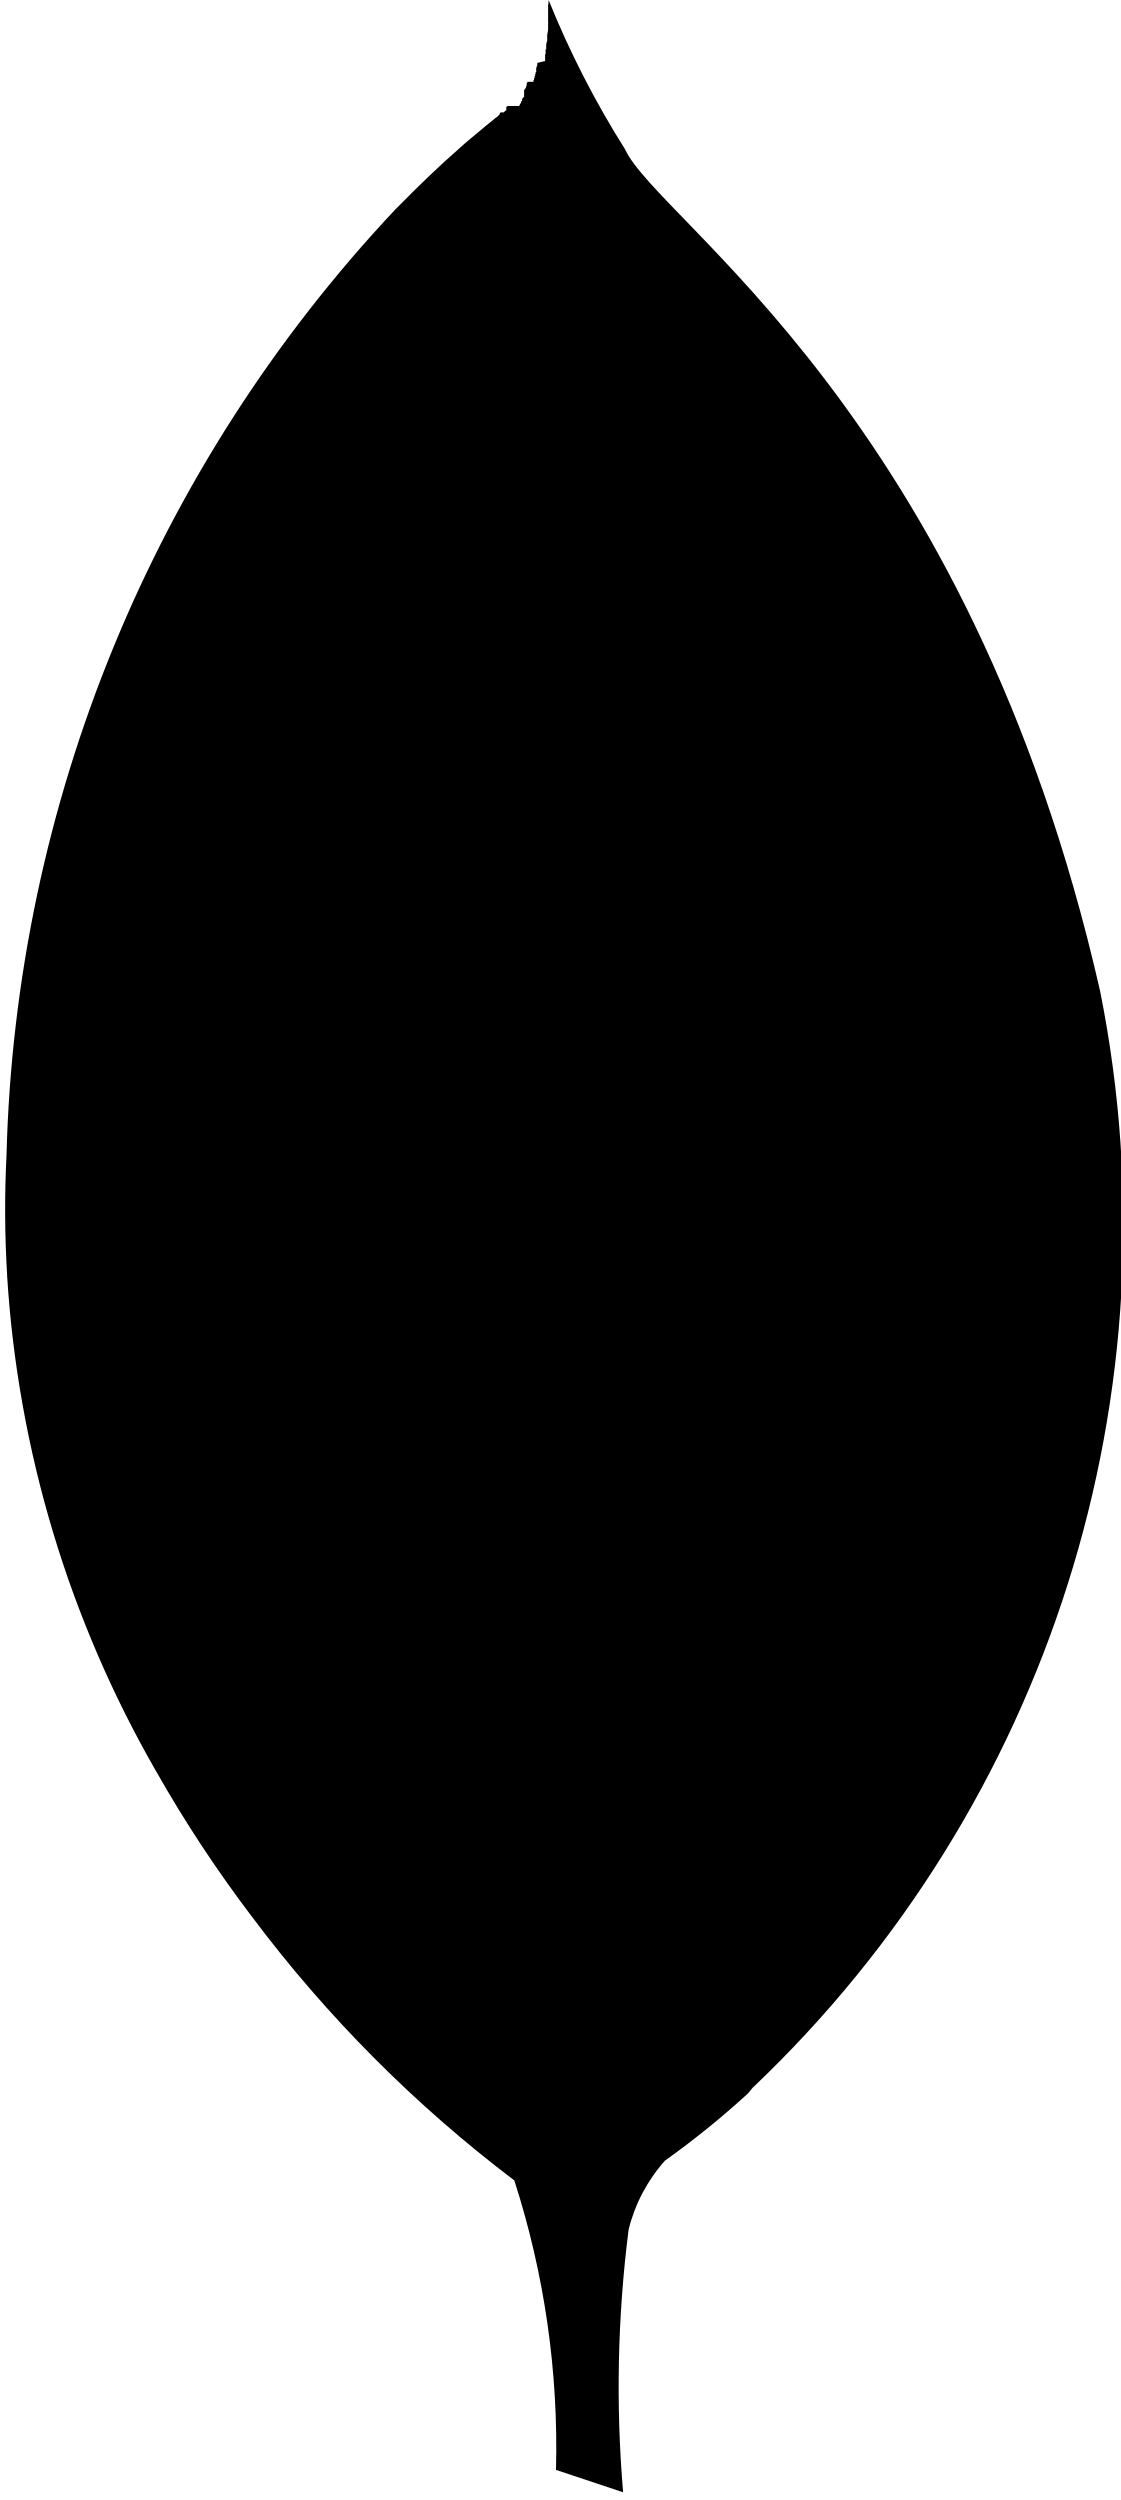
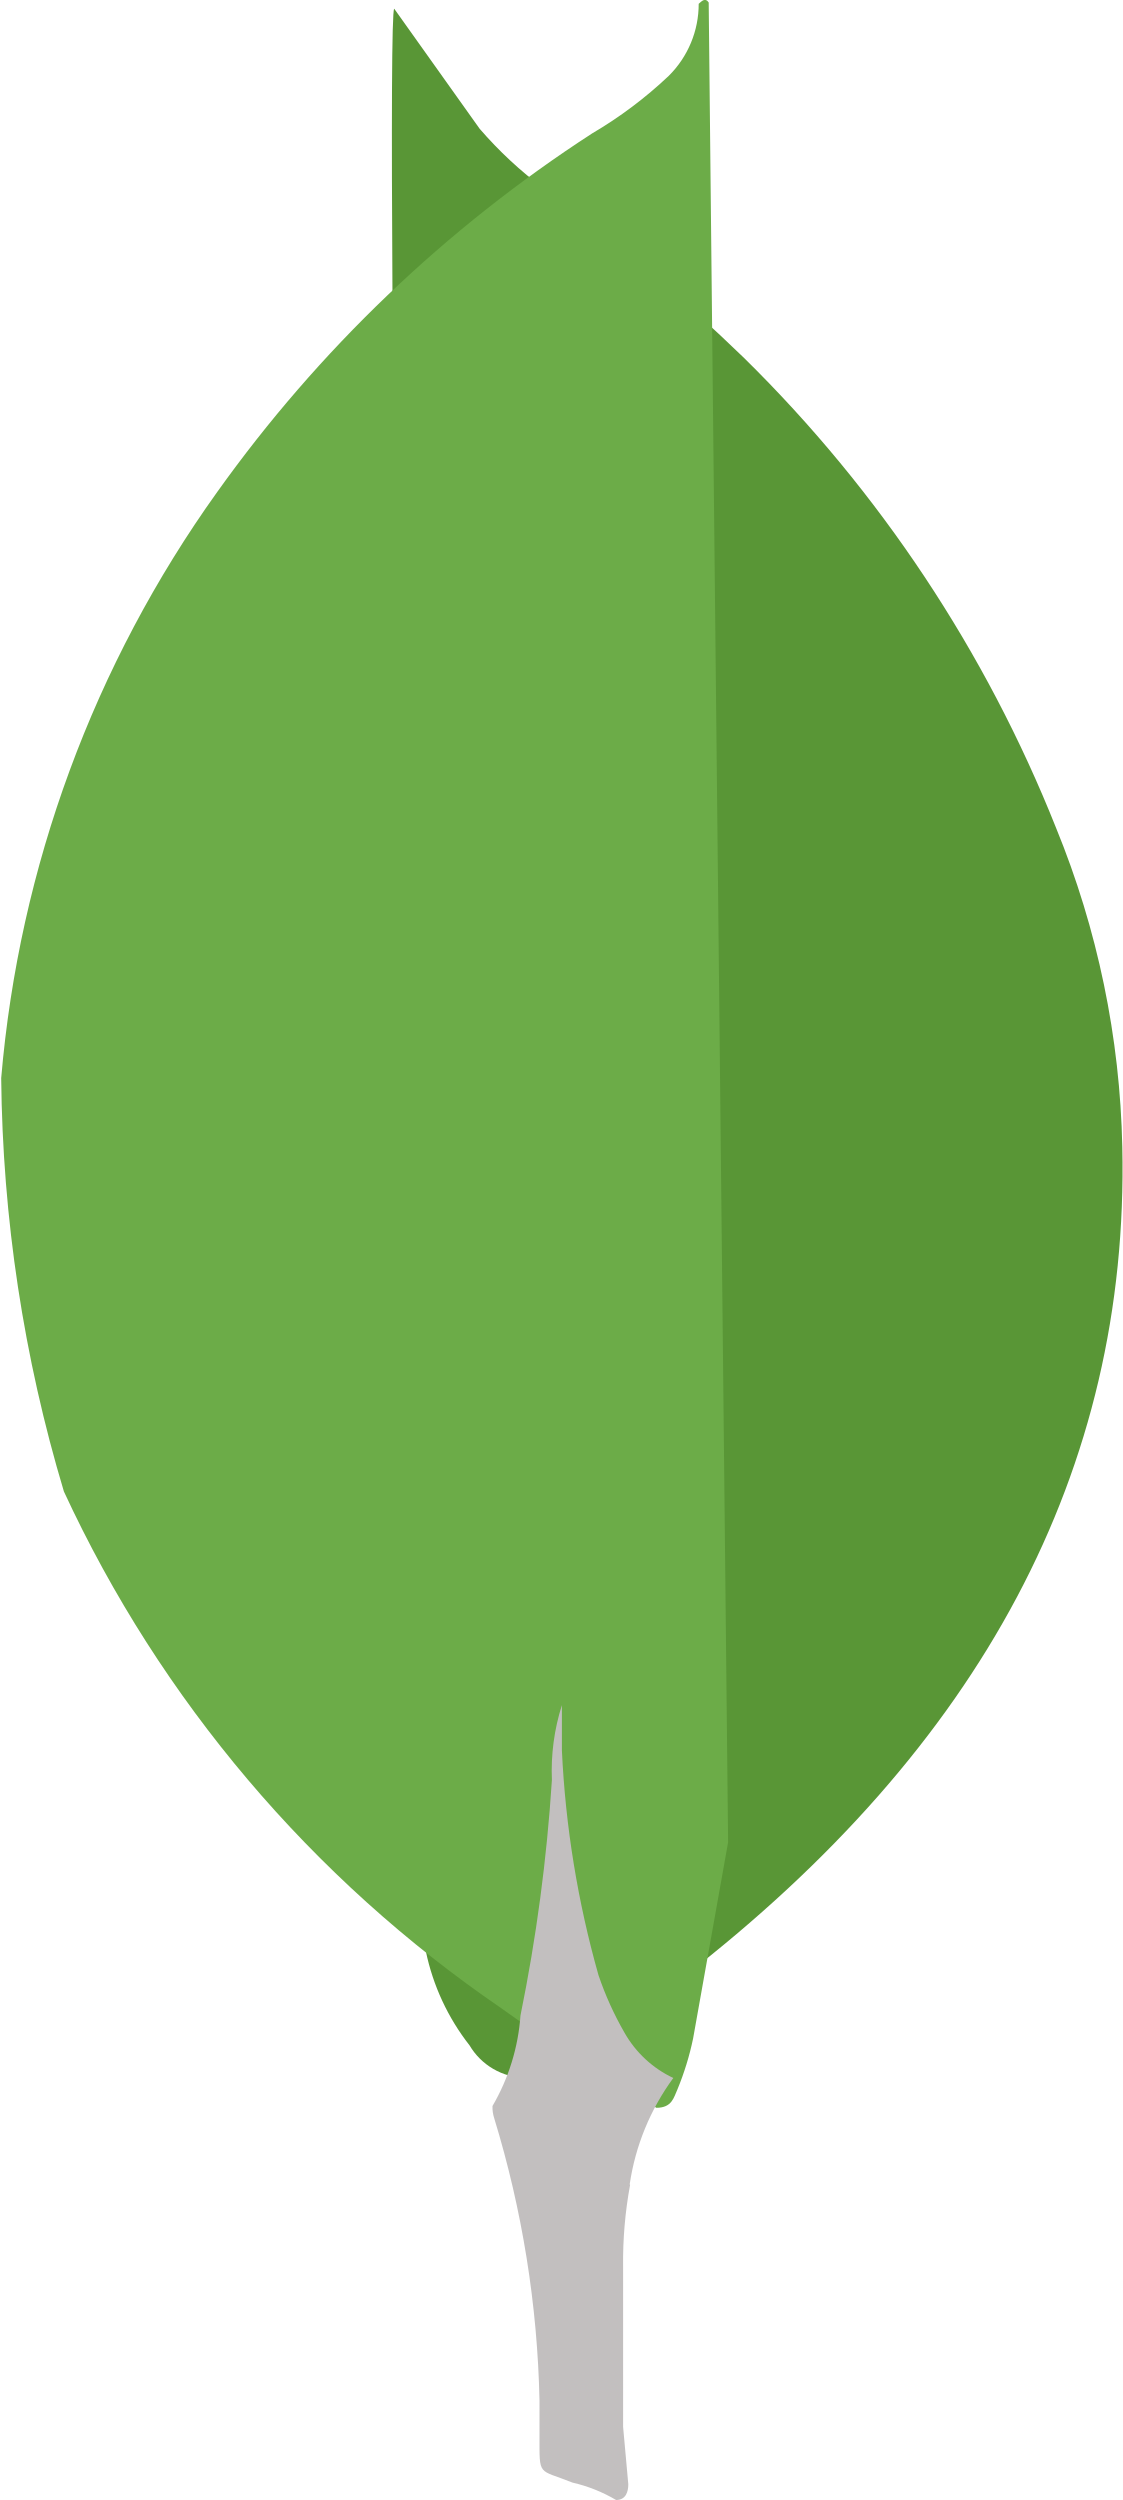
- <svg xmlns="http://www.w3.org/2000/svg" width="11.209" height="25" viewBox="0 0 11.209 25">
-   <path id="Icon_simple-mongodb" data-name="Icon simple-mongodb" d="M20.929,9.915C19.613,4.123,16.51,2.22,16.177,1.492A9.36,9.36,0,0,1,15.413,0c0,.02,0,.032-.005.051V.065h0c0,.016,0,.026,0,.041V.121h0c0,.01,0,.019,0,.027V.175h0a.2.2,0,0,1,0,.026V.223h0a.074.074,0,0,1,0,.022V.266h0c0,.01,0,.023,0,.033v0l-.009.052V.361h0a.055.055,0,0,0,0,.013V.392h0V.415h-.005V.433h-.005V.455h0v.02h0V.493h-.006V.507h0V.526h0V.541h-.005V.554h0V.57h0a.006.006,0,0,0,0,0v.01h0a.013.013,0,0,0,0,.006V.6h0a.046.046,0,0,0,0,.01L15.3.629v0L15.3.639V.647h0V.655h-.005V.664h0v.01h-.006V.689h0v0h0V.7h0V.713h0V.721h-.006V.732h0V.741h-.005V.749h0v.01h-.005V.768h0V.774h0V.782h-.006V.792h0V.8h-.005V.806h0V.818H15.2v0h0V.83h-.006v0h0v.01h0v0h0V.857h-.005V.864h0l0,0v0h0s0,0,0,0h0a.017.017,0,0,1,0,.007v0h0a.2.2,0,0,0-.012.019h0a.047.047,0,0,0-.009.01v0h0s0,0,0,0v0h0l0,0h0s0,0,0,0v0h0l0,0v0h0s0,0,0,0v0h0s0,0,0,0V.958h0v0h0V.969h0V.977h-.005V.969h-.005v0h0V.979h-.005V.988h-.005v0h0V1h0V1h0V1.01h-.006v0h0v.006h-.005v0h0V1.03h-.005v.01h0v0h-.006V1.05h0v0h0v0h-.005v.01h0v0H15v0h0v.006h-.005v0H14.99v0h0v0h0V1.1h0v.005h-.006v0h0v0h-.005v.006h0v0h-.005v.007h0v0h-.006v.006h0v0h0v0H14.93v0h0v.006h-.005v0h0a0,0,0,0,0,0,0v0h0l0,0,0,0v.006h0v.005h0v0h0v0h0l0,0v0h0l0,0v0h0a.1.1,0,0,1-.015.017l-.012.01a.381.381,0,0,0-.041.033.219.219,0,0,0-.023.018h0l-.051.041h0l-.077.065h0c-.059.049-.122.1-.194.166h0c-.176.154-.385.352-.62.592l-.016.016,0,0a14.342,14.342,0,0,0-3.884,9.455,10.8,10.8,0,0,0,.006,1.192v.009a11.349,11.349,0,0,0,1.488,4.954h0a13.047,13.047,0,0,0,.965,1.464h0a13.33,13.33,0,0,0,2.619,2.631,8.7,8.7,0,0,1,.417,2.895l.671.224a12.493,12.493,0,0,1,.055-2.627,1.623,1.623,0,0,1,.364-.69,8.73,8.73,0,0,0,.83-.672c.019-.02.029-.038.046-.056A11.9,11.9,0,0,0,20.929,9.915Z" transform="translate(-9.927)" />
+ <svg xmlns="http://www.w3.org/2000/svg" width="11.229" height="25" viewBox="0 0 11.229 25">
+   <g id="mongodb-icon-1" transform="translate(-8.813 0)">
+     <path id="パス_24" data-name="パス 24" d="M15.9.087l.854,1.2a4.015,4.015,0,0,0,.645.6,19.559,19.559,0,0,1,2,1.693,13.7,13.7,0,0,1,3.12,4.7,8.91,8.91,0,0,1,.662,3.19c.07,3.23-1.412,6-4.4,8.309a12.467,12.467,0,0,1-1.57,1,.663.663,0,0,1-.558-.326,2.274,2.274,0,0,1-.436-.938,3.428,3.428,0,0,1-.14-1.185V18.15C16.057,18.111,15.8.179,15.9.087Z" transform="translate(-3.145)" fill="#599636" />
+     <path id="パス_25" data-name="パス 25" d="M15.9.025c-.035-.053-.07-.013-.1.013a1.013,1.013,0,0,1-.3.721,4.232,4.232,0,0,1-.767.576A13.872,13.872,0,0,0,10.985,4.92a11.79,11.79,0,0,0-2.16,5.861,14.886,14.886,0,0,0,.627,4.134,12.744,12.744,0,0,0,4.375,5.168c.488.353,1.01.68,1.55.995.157,0,.174-.105.21-.183a2.855,2.855,0,0,0,.157-.51l.35-1.962Z" fill="#6cac48" />
+     <path id="パス_26" data-name="パス 26" d="M16.754,28.845a2.386,2.386,0,0,1,.436-1.063,1.1,1.1,0,0,1-.488-.453,3.235,3.235,0,0,1-.26-.575,9.952,9.952,0,0,1-.366-2.248v-.453a2.173,2.173,0,0,0-.1.75,17.37,17.37,0,0,1-.314,2.353,2.094,2.094,0,0,1-.28.906.347.347,0,0,0,.017.122,10.407,10.407,0,0,1,.453,2.824v.35c0,.418-.017.33.33.47a1.529,1.529,0,0,1,.436.174c.1,0,.122-.087.122-.157l-.052-.575v-1.6a4.242,4.242,0,0,1,.07-.82Z" transform="translate(-1.644 -7.002)" fill="#c2bfbf" />
+   </g>
</svg>
